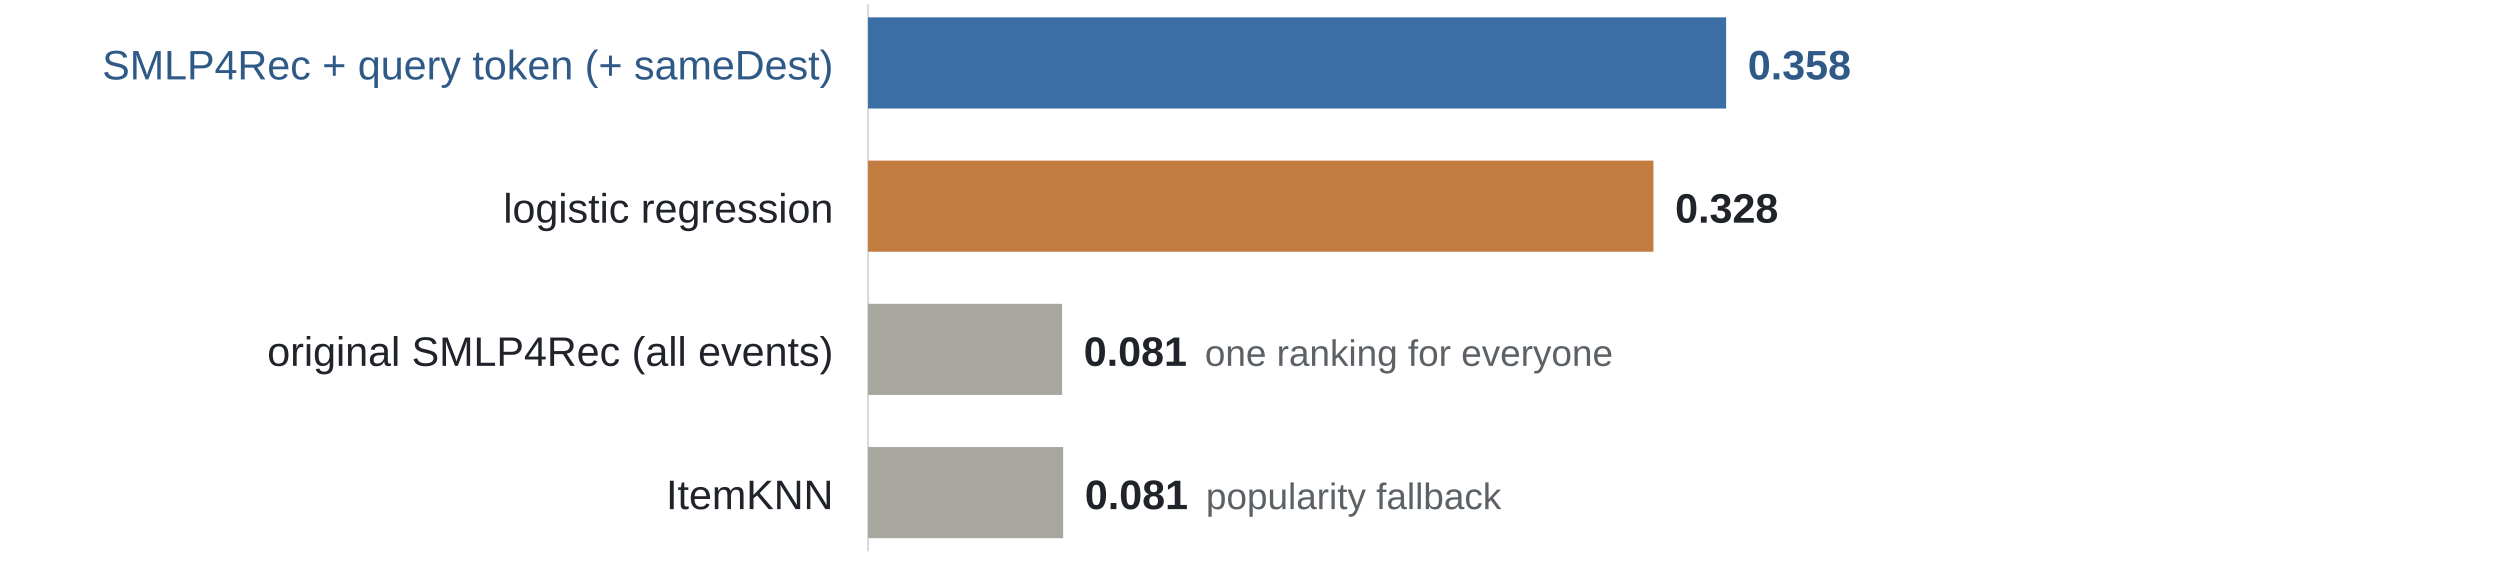
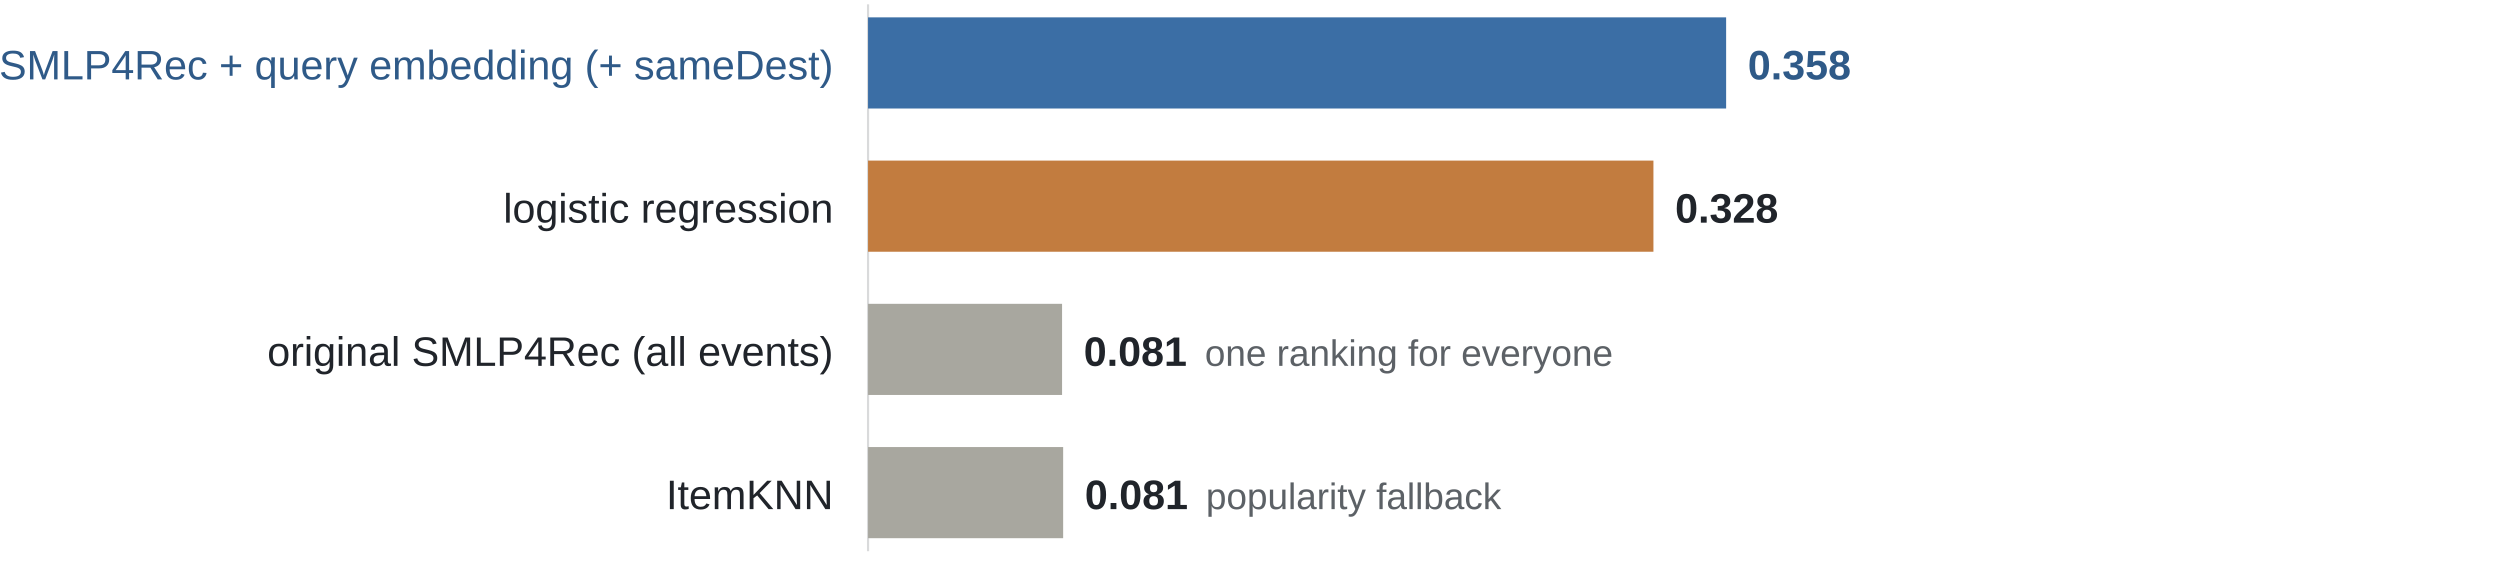
<svg xmlns="http://www.w3.org/2000/svg" style="font-family:'Source Sans 3', 'Segoe UI', Arial, sans-serif;background:#ffffff" viewBox="0 0 1152 260" width="1152" height="260" role="img" aria-label="NDCG@5 cold">
  <defs>
    <marker id="arr-cold_rows_ndcg5" viewBox="0 0 10 10" refX="9" refY="5" markerWidth="7" markerHeight="7" orient="auto-start-reverse">
      <path d="M0,0 L10,5 L0,10 z" fill="#5c6166" />
    </marker>
  </defs>
  <line x1="400.0" y1="2.0" x2="400.0" y2="254.0" stroke="#d9dadb" stroke-width="1" />
-   <text x="384.0" y="36.6" font-size="19" fill="#2f5a88" text-anchor="end" font-weight="400">SMLP4Rec + query token (+ sameDest)</text>
+   <text x="384.0" y="36.6" font-size="19" fill="#2f5a88" text-anchor="end" font-weight="400">SMLP4Rec + query embedding (+ sameDest)</text>
  <rect x="400.0" y="8.0" width="395.4" height="42.0" fill="#3b6ea5" stroke="none" stroke-width="1.5" />
  <text x="805.4" y="36.6" font-size="19" fill="#2f5a88" text-anchor="start" font-weight="600">0.358</text>
  <text x="384.0" y="102.6" font-size="19" fill="#20242a" text-anchor="end" font-weight="400">logistic regression</text>
  <rect x="400.0" y="74.0" width="361.9" height="42.0" fill="#c27c3f" stroke="none" stroke-width="1.5" />
  <text x="771.9" y="102.6" font-size="19" fill="#20242a" text-anchor="start" font-weight="600">0.328</text>
  <text x="384.0" y="168.6" font-size="19" fill="#20242a" text-anchor="end" font-weight="400">original SMLP4Rec (all events)</text>
  <rect x="400.0" y="140.0" width="89.4" height="42.0" fill="#a8a79f" stroke="none" stroke-width="1.5" />
  <text x="499.4" y="168.6" font-size="19" fill="#20242a" text-anchor="start" font-weight="600">0.081</text>
  <text x="555.2" y="168.6" font-size="17" fill="#5c6166" text-anchor="start" font-weight="400">one ranking for everyone</text>
  <text x="384.0" y="234.6" font-size="19" fill="#20242a" text-anchor="end" font-weight="400">ItemKNN</text>
  <rect x="400.0" y="206.0" width="89.9" height="42.0" fill="#a8a79f" stroke="none" stroke-width="1.5" />
  <text x="499.9" y="234.6" font-size="19" fill="#20242a" text-anchor="start" font-weight="600">0.081</text>
  <text x="555.7" y="234.6" font-size="17" fill="#5c6166" text-anchor="start" font-weight="400">popularity fallback</text>
</svg>
